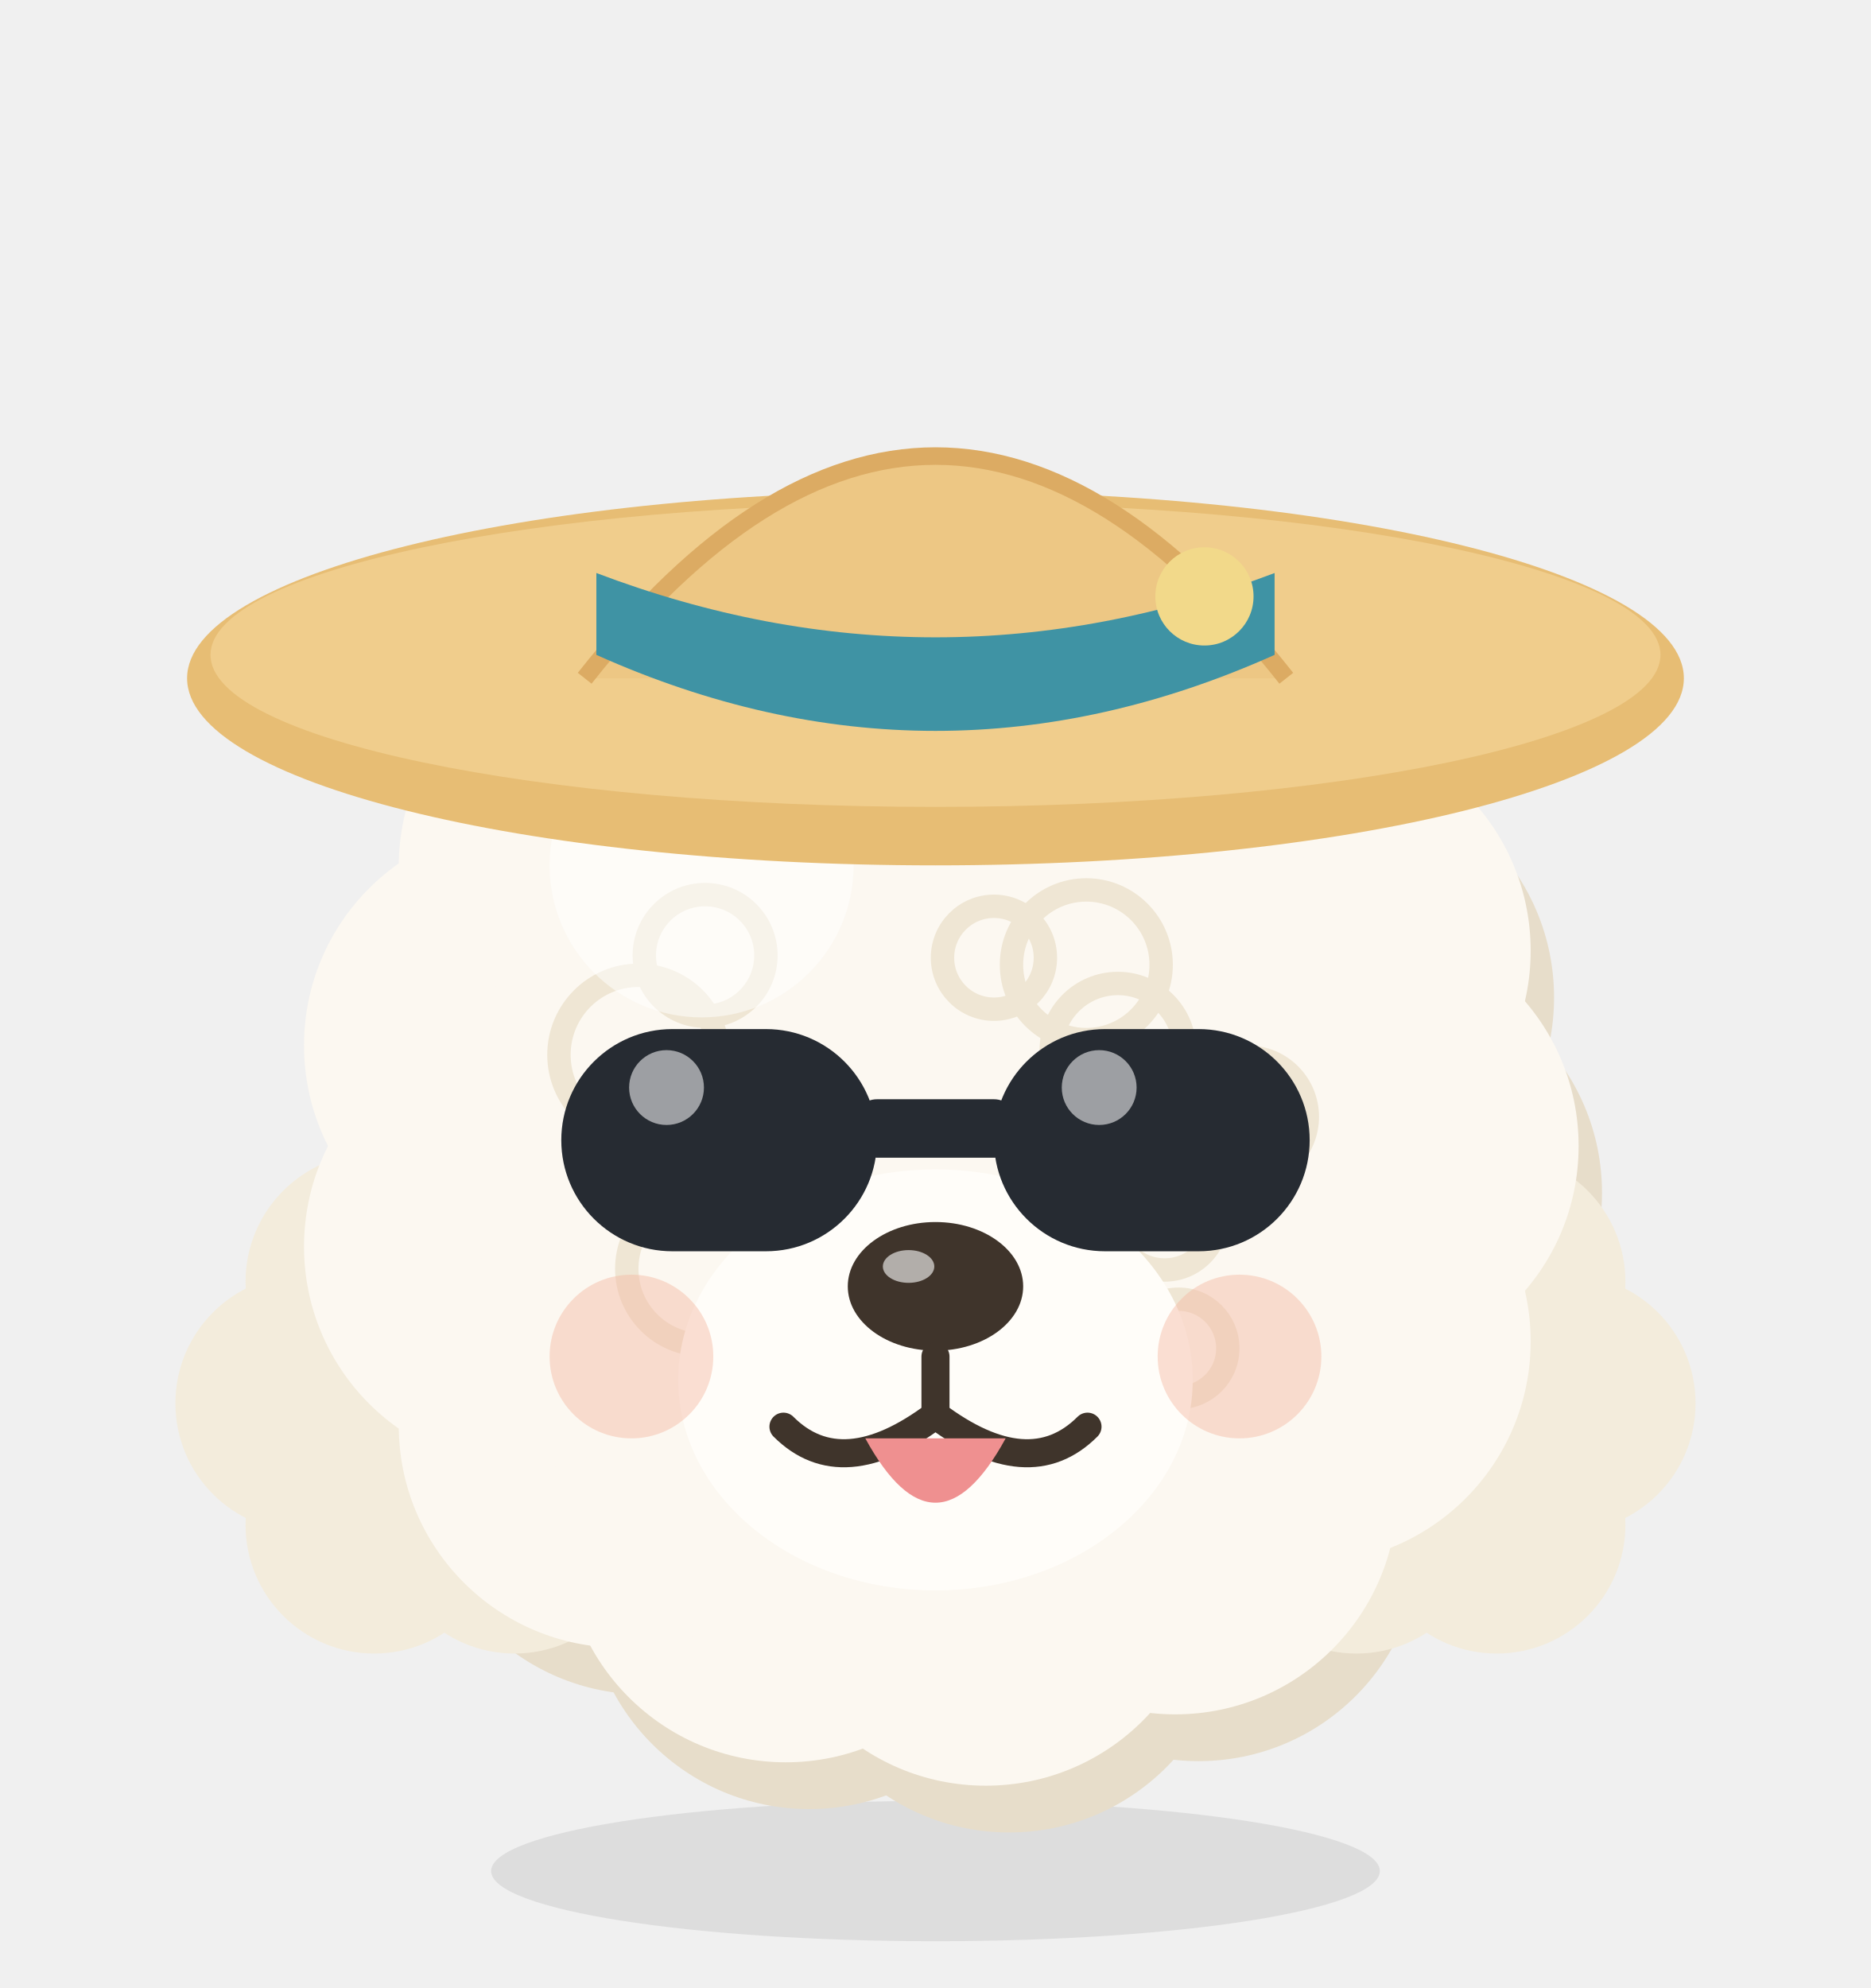
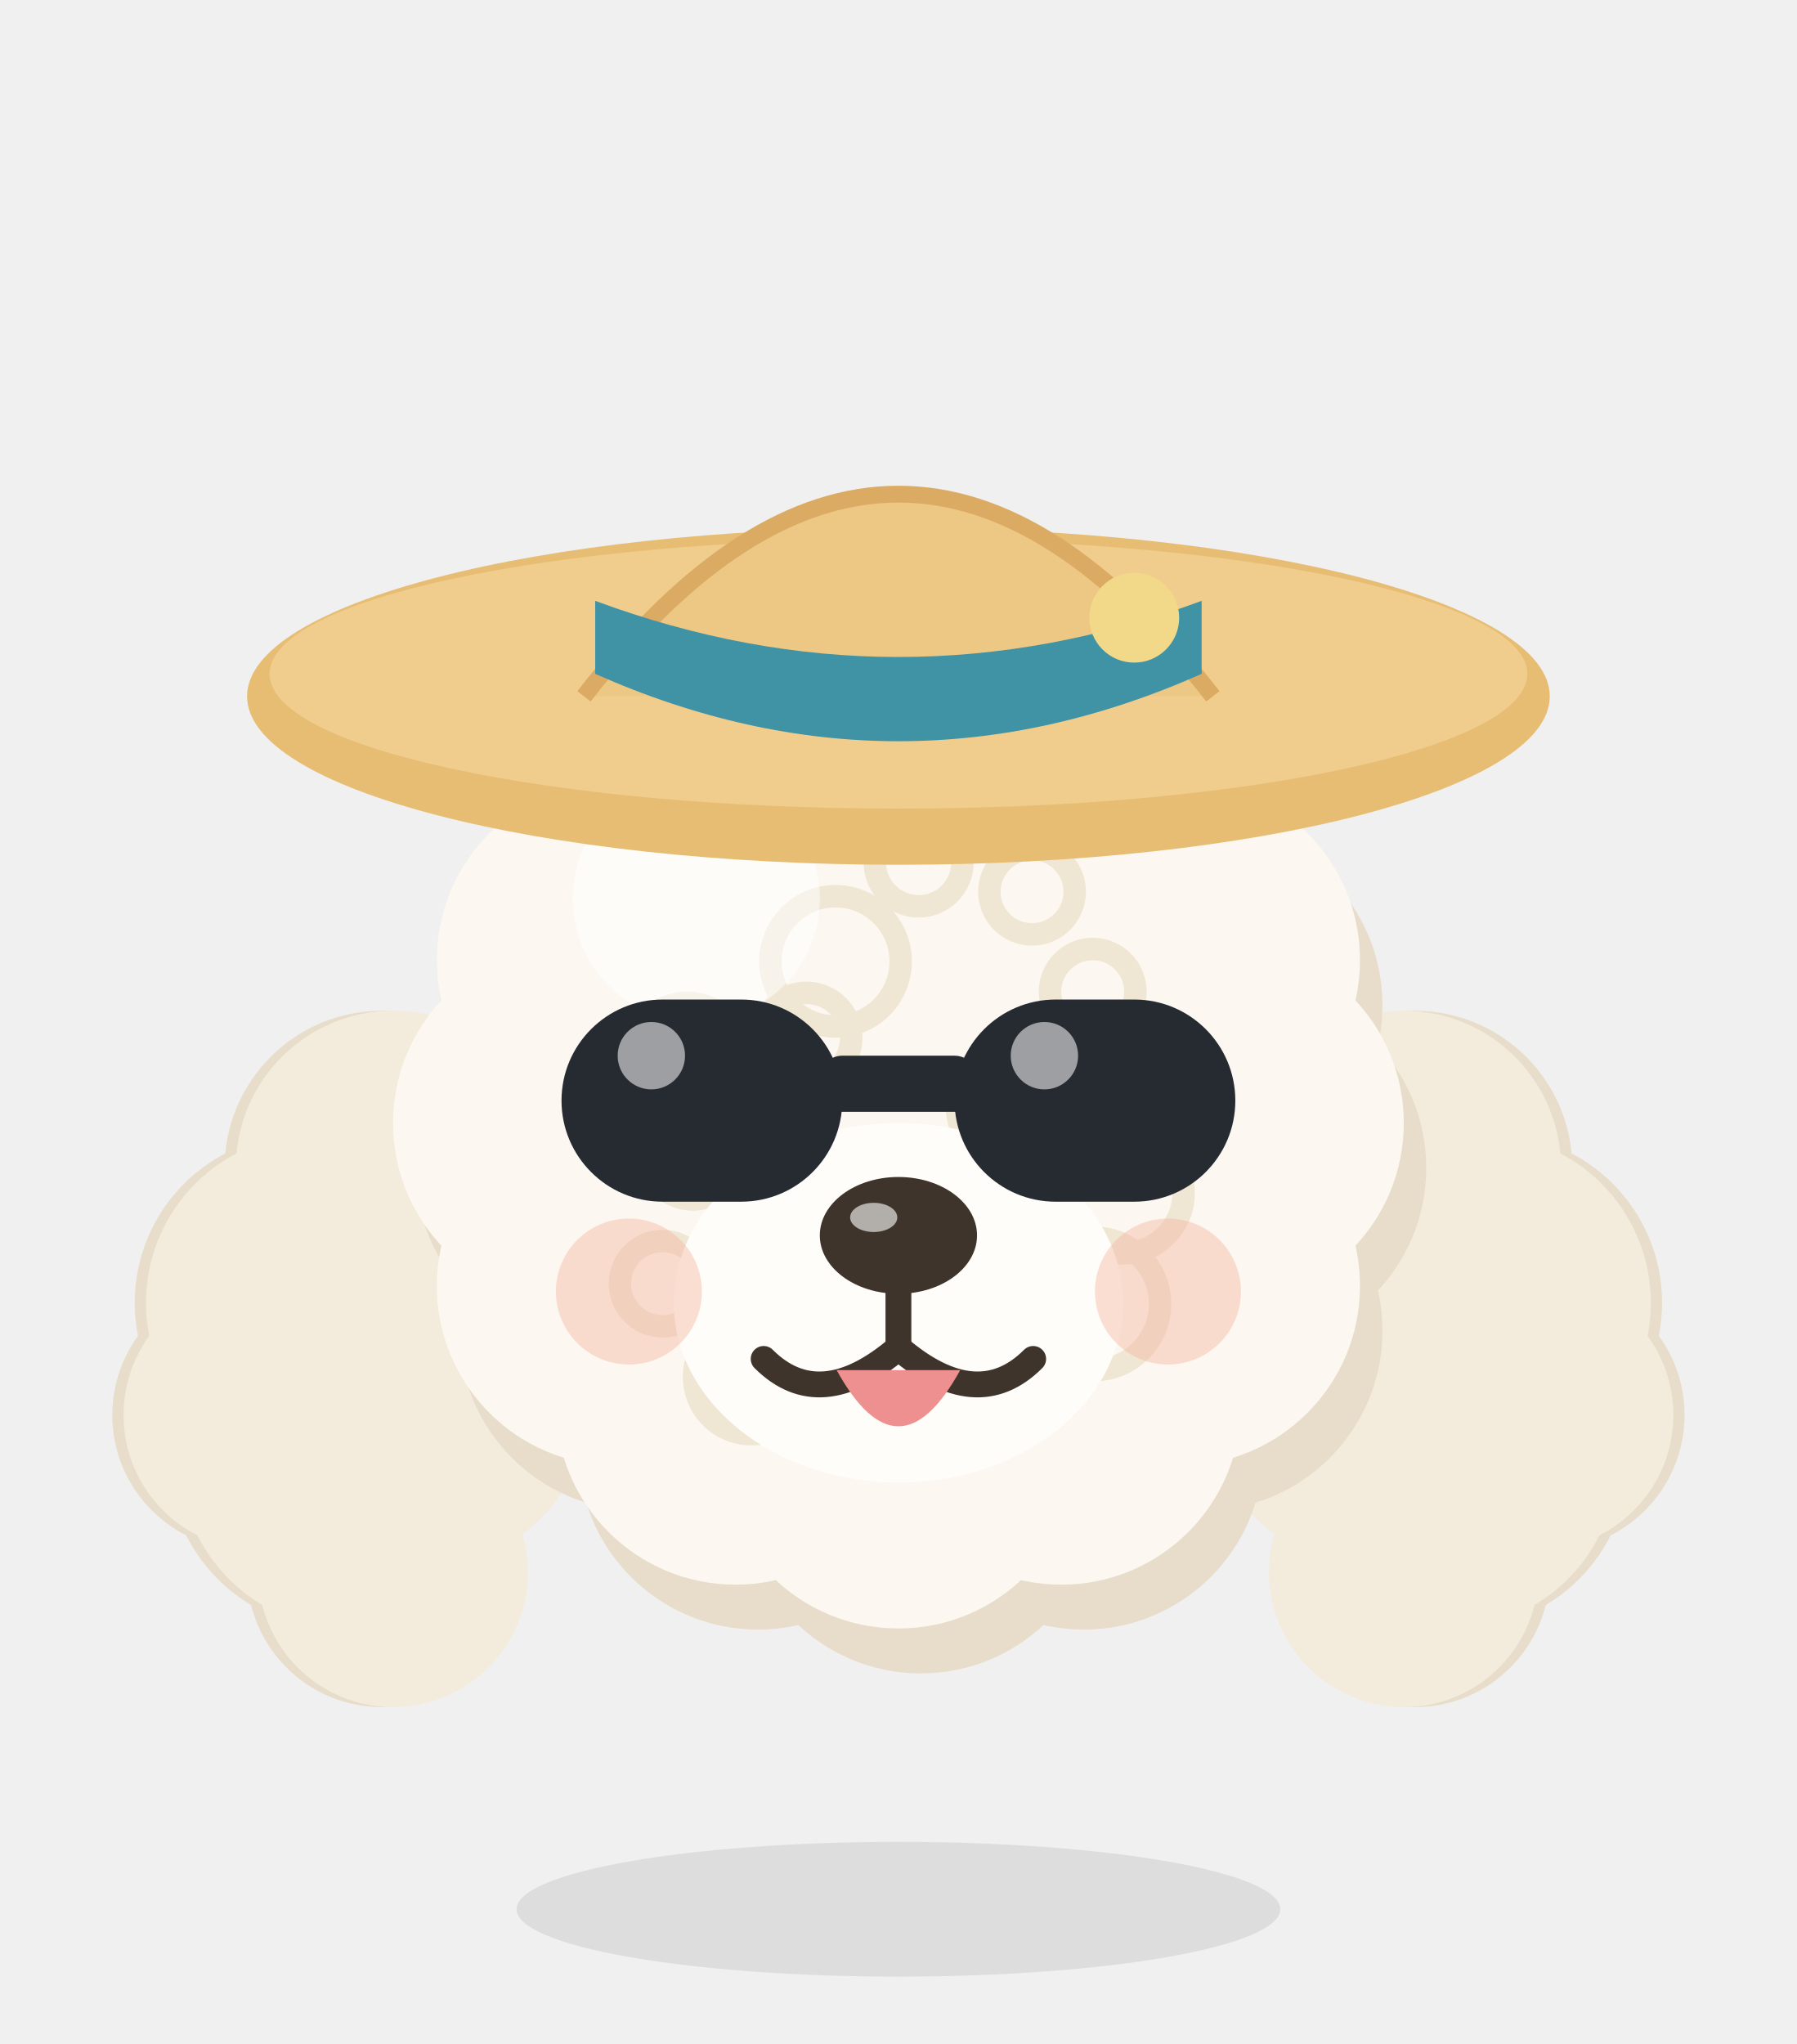
- <svg xmlns="http://www.w3.org/2000/svg" viewBox="0 0 160 170">
-   <ellipse cx="80" cy="160" rx="38" ry="6" fill="#000" opacity=".08" />
+ <svg xmlns="http://www.w3.org/2000/svg" viewBox="0 0 160 182">
+   <ellipse cx="80" cy="170" rx="34" ry="6" fill="#000" opacity=".08" />
+   <circle cx="34.0" cy="104" r="14" fill="#e7ddca" />
+   <circle cx="27.0" cy="116" r="15" fill="#e7ddca" />
+   <circle cx="30.0" cy="130" r="15" fill="#e7ddca" />
+   <circle cx="38.0" cy="126" r="13" fill="#e7ddca" />
+   <circle cx="22.0" cy="126" r="12" fill="#e7ddca" />
+   <circle cx="34.0" cy="140" r="12" fill="#e7ddca" />
+   <circle cx="126.0" cy="104" r="14" fill="#e7ddca" />
+   <circle cx="133.0" cy="116" r="15" fill="#e7ddca" />
+   <circle cx="130.0" cy="130" r="15" fill="#e7ddca" />
+   <circle cx="122.0" cy="126" r="13" fill="#e7ddca" />
+   <circle cx="138.0" cy="126" r="12" fill="#e7ddca" />
+   <circle cx="126.0" cy="140" r="12" fill="#e7ddca" />
+   <circle cx="35.0" cy="104" r="14" fill="#f3ecdc" />
+   <circle cx="28.0" cy="116" r="15" fill="#f3ecdc" />
+   <circle cx="31.0" cy="130" r="15" fill="#f3ecdc" />
+   <circle cx="39.0" cy="126" r="13" fill="#f3ecdc" />
+   <circle cx="23.0" cy="126" r="12" fill="#f3ecdc" />
+   <circle cx="35.0" cy="140" r="12" fill="#f3ecdc" />
+   <circle cx="125.0" cy="104" r="14" fill="#f3ecdc" />
+   <circle cx="132.0" cy="116" r="15" fill="#f3ecdc" />
+   <circle cx="129.0" cy="130" r="15" fill="#f3ecdc" />
+   <circle cx="121.0" cy="126" r="13" fill="#f3ecdc" />
+   <circle cx="137.0" cy="126" r="12" fill="#f3ecdc" />
+   <circle cx="125.0" cy="140" r="12" fill="#f3ecdc" />
  <g transform="translate(2,4)">
-     <circle cx="116.0" cy="98.0" r="19" fill="#e7ddca" />
-     <circle cx="111.9" cy="114.7" r="19" fill="#e7ddca" />
-     <circle cx="100.5" cy="127.6" r="19" fill="#e7ddca" />
-     <circle cx="84.3" cy="133.7" r="19" fill="#e7ddca" />
-     <circle cx="67.2" cy="131.7" r="19" fill="#e7ddca" />
-     <circle cx="53.1" cy="121.9" r="19" fill="#e7ddca" />
-     <circle cx="45.0" cy="106.6" r="19" fill="#e7ddca" />
-     <circle cx="45.0" cy="89.4" r="19" fill="#e7ddca" />
-     <circle cx="53.1" cy="74.1" r="19" fill="#e7ddca" />
-     <circle cx="67.2" cy="64.3" r="19" fill="#e7ddca" />
-     <circle cx="84.3" cy="62.3" r="19" fill="#e7ddca" />
-     <circle cx="100.5" cy="68.4" r="19" fill="#e7ddca" />
-     <circle cx="111.9" cy="81.3" r="19" fill="#e7ddca" />
-     <circle cx="80" cy="98" r="40" fill="#e7ddca" />
-   </g>
-   <g fill="#f3ecdc">
-     <circle cx="50.0" cy="120.0" r="11" fill="#f3ecdc" />
-     <circle cx="44.0" cy="130.4" r="11" fill="#f3ecdc" />
-     <circle cx="32.0" cy="130.4" r="11" fill="#f3ecdc" />
-     <circle cx="26.0" cy="120.0" r="11" fill="#f3ecdc" />
-     <circle cx="32.0" cy="109.6" r="11" fill="#f3ecdc" />
-     <circle cx="44.0" cy="109.6" r="11" fill="#f3ecdc" />
-   </g>
-   <g fill="#f3ecdc">
-     <circle cx="134.0" cy="120.0" r="11" fill="#f3ecdc" />
-     <circle cx="128.0" cy="130.4" r="11" fill="#f3ecdc" />
-     <circle cx="116.0" cy="130.4" r="11" fill="#f3ecdc" />
-     <circle cx="110.0" cy="120.0" r="11" fill="#f3ecdc" />
-     <circle cx="116.0" cy="109.6" r="11" fill="#f3ecdc" />
-     <circle cx="128.0" cy="109.6" r="11" fill="#f3ecdc" />
+     <circle cx="109.0" cy="100.0" r="16" fill="#e7ddca" />
+     <circle cx="105.1" cy="114.5" r="16" fill="#e7ddca" />
+     <circle cx="94.5" cy="125.1" r="16" fill="#e7ddca" />
+     <circle cx="80.0" cy="129.0" r="16" fill="#e7ddca" />
+     <circle cx="65.5" cy="125.1" r="16" fill="#e7ddca" />
+     <circle cx="54.9" cy="114.5" r="16" fill="#e7ddca" />
+     <circle cx="51.0" cy="100.0" r="16" fill="#e7ddca" />
+     <circle cx="54.9" cy="85.5" r="16" fill="#e7ddca" />
+     <circle cx="65.5" cy="74.9" r="16" fill="#e7ddca" />
+     <circle cx="80.0" cy="71.0" r="16" fill="#e7ddca" />
+     <circle cx="94.5" cy="74.9" r="16" fill="#e7ddca" />
+     <circle cx="105.1" cy="85.5" r="16" fill="#e7ddca" />
+     <circle cx="80" cy="100" r="33" fill="#e7ddca" />
  </g>
  <g fill="#fcf8f1">
-     <circle cx="116.0" cy="98.0" r="19" fill="#fcf8f1" />
-     <circle cx="111.9" cy="114.7" r="19" fill="#fcf8f1" />
-     <circle cx="100.5" cy="127.6" r="19" fill="#fcf8f1" />
-     <circle cx="84.3" cy="133.7" r="19" fill="#fcf8f1" />
-     <circle cx="67.2" cy="131.7" r="19" fill="#fcf8f1" />
-     <circle cx="53.1" cy="121.9" r="19" fill="#fcf8f1" />
-     <circle cx="45.0" cy="106.6" r="19" fill="#fcf8f1" />
-     <circle cx="45.0" cy="89.4" r="19" fill="#fcf8f1" />
-     <circle cx="53.1" cy="74.1" r="19" fill="#fcf8f1" />
-     <circle cx="67.2" cy="64.3" r="19" fill="#fcf8f1" />
-     <circle cx="84.3" cy="62.3" r="19" fill="#fcf8f1" />
-     <circle cx="100.5" cy="68.4" r="19" fill="#fcf8f1" />
-     <circle cx="111.9" cy="81.3" r="19" fill="#fcf8f1" />
-     <circle cx="80" cy="98" r="40" fill="#fcf8f1" />
+     <circle cx="109.0" cy="100.0" r="16" fill="#fcf8f1" />
+     <circle cx="105.1" cy="114.5" r="16" fill="#fcf8f1" />
+     <circle cx="94.5" cy="125.1" r="16" fill="#fcf8f1" />
+     <circle cx="80.0" cy="129.0" r="16" fill="#fcf8f1" />
+     <circle cx="65.5" cy="125.1" r="16" fill="#fcf8f1" />
+     <circle cx="54.9" cy="114.5" r="16" fill="#fcf8f1" />
+     <circle cx="51.0" cy="100.0" r="16" fill="#fcf8f1" />
+     <circle cx="54.9" cy="85.5" r="16" fill="#fcf8f1" />
+     <circle cx="65.5" cy="74.9" r="16" fill="#fcf8f1" />
+     <circle cx="80.0" cy="71.0" r="16" fill="#fcf8f1" />
+     <circle cx="94.5" cy="74.9" r="16" fill="#fcf8f1" />
+     <circle cx="105.1" cy="85.5" r="16" fill="#fcf8f1" />
+     <circle cx="80" cy="100" r="33" fill="#fcf8f1" />
  </g>
-   <circle cx="99.6" cy="104.1" r="4.5" fill="none" stroke="#efe6d4" stroke-width="2" />
-   <circle cx="100.8" cy="115.3" r="4.2" fill="none" stroke="#efe6d4" stroke-width="2" />
-   <circle cx="91.5" cy="119.9" r="5.1" fill="none" stroke="#efe6d4" stroke-width="2" />
-   <circle cx="81.4" cy="113.1" r="5.5" fill="none" stroke="#efe6d4" stroke-width="2" />
-   <circle cx="75.6" cy="112.1" r="5.3" fill="none" stroke="#efe6d4" stroke-width="2" />
-   <circle cx="70.2" cy="109.8" r="4.3" fill="none" stroke="#efe6d4" stroke-width="2" />
-   <circle cx="60.1" cy="108.5" r="6.5" fill="none" stroke="#efe6d4" stroke-width="2" />
-   <circle cx="63.6" cy="99.5" r="4.7" fill="none" stroke="#efe6d4" stroke-width="2" />
-   <circle cx="54.6" cy="90.2" r="6.8" fill="none" stroke="#efe6d4" stroke-width="2" />
-   <circle cx="60.3" cy="81.7" r="5.2" fill="none" stroke="#efe6d4" stroke-width="2" />
-   <circle cx="64.4" cy="68.3" r="4.1" fill="none" stroke="#efe6d4" stroke-width="2" />
-   <circle cx="77.1" cy="67.0" r="4.9" fill="none" stroke="#efe6d4" stroke-width="2" />
-   <circle cx="85.0" cy="81.9" r="4.4" fill="none" stroke="#efe6d4" stroke-width="2" />
-   <circle cx="92.9" cy="82.5" r="6.4" fill="none" stroke="#efe6d4" stroke-width="2" />
-   <circle cx="95.6" cy="89.8" r="5.7" fill="none" stroke="#efe6d4" stroke-width="2" />
-   <circle cx="106.7" cy="95.5" r="5.1" fill="none" stroke="#efe6d4" stroke-width="2" />
-   <circle cx="60" cy="74" r="13" fill="#ffffff" opacity=".5" />
-   <ellipse cx="80" cy="118" rx="22" ry="18" fill="#fffdf9" />
-   <circle cx="54" cy="116" r="7" fill="#f5b9a2" opacity=".45" />
-   <circle cx="106" cy="116" r="7" fill="#f5b9a2" opacity=".45" />
-   <ellipse cx="80" cy="110" rx="7.5" ry="5.5" fill="#3f342b" />
-   <ellipse cx="77.7" cy="108.3" rx="2.2" ry="1.4" fill="#fff" opacity=".6" />
-   <path d="M80 116 v5" stroke="#3f342b" stroke-width="2.4" fill="none" stroke-linecap="round" />
-   <path d="M80 121 q-8 6 -13 1" stroke="#3f342b" stroke-width="2.4" fill="none" stroke-linecap="round" />
-   <path d="M80 121 q8 6 13 1" stroke="#3f342b" stroke-width="2.4" fill="none" stroke-linecap="round" />
-   <path d="M74 123 q6 11 12 0 z" fill="#ef9090" />
+   <circle cx="100.0" cy="106.2" r="5.4" fill="none" stroke="#efe6d4" stroke-width="2" />
+   <circle cx="97.4" cy="116.1" r="5.9" fill="none" stroke="#efe6d4" stroke-width="2" />
+   <circle cx="88.3" cy="121.3" r="5.8" fill="none" stroke="#efe6d4" stroke-width="2" />
+   <circle cx="79.1" cy="111.4" r="4.7" fill="none" stroke="#efe6d4" stroke-width="2" />
+   <circle cx="66.9" cy="122.6" r="5.1" fill="none" stroke="#efe6d4" stroke-width="2" />
+   <circle cx="59.0" cy="114.3" r="3.8" fill="none" stroke="#efe6d4" stroke-width="2" />
+   <circle cx="61.7" cy="102.7" r="4.1" fill="none" stroke="#efe6d4" stroke-width="2" />
+   <circle cx="61.2" cy="94.2" r="4.9" fill="none" stroke="#efe6d4" stroke-width="2" />
+   <circle cx="71.8" cy="92.4" r="4.0" fill="none" stroke="#efe6d4" stroke-width="2" />
+   <circle cx="74.4" cy="85.6" r="5.8" fill="none" stroke="#efe6d4" stroke-width="2" />
+   <circle cx="81.8" cy="76.8" r="3.9" fill="none" stroke="#efe6d4" stroke-width="2" />
+   <circle cx="91.9" cy="79.4" r="3.8" fill="none" stroke="#efe6d4" stroke-width="2" />
+   <circle cx="97.3" cy="88.3" r="3.8" fill="none" stroke="#efe6d4" stroke-width="2" />
+   <circle cx="90.9" cy="98.4" r="5.7" fill="none" stroke="#efe6d4" stroke-width="2" />
+   <circle cx="62" cy="80" r="11" fill="#ffffff" opacity=".5" />
+   <ellipse cx="80" cy="116" rx="20" ry="16" fill="#fffdf9" />
+   <circle cx="56" cy="115" r="6.5" fill="#f5b9a2" opacity=".45" />
+   <circle cx="104" cy="115" r="6.5" fill="#f5b9a2" opacity=".45" />
+   <ellipse cx="80" cy="110" rx="7" ry="5.2" fill="#3f342b" />
+   <ellipse cx="77.8" cy="108.4" rx="2.1" ry="1.3" fill="#fff" opacity=".6" />
+   <path d="M80 115 v5" stroke="#3f342b" stroke-width="2.3" fill="none" stroke-linecap="round" />
+   <path d="M80 120 q-7 6 -12 1" stroke="#3f342b" stroke-width="2.3" fill="none" stroke-linecap="round" />
+   <path d="M80 120 q7 6 12 1" stroke="#3f342b" stroke-width="2.3" fill="none" stroke-linecap="round" />
+   <path d="M74.5 122 q5.5 10 11 0 z" fill="#ef9090" />
  <g fill="#262b32">
-     <rect x="48" y="88" width="27" height="19" rx="9.5" />
-     <rect x="85" y="88" width="27" height="19" rx="9.5" />
+     <rect x="50" y="89" width="25" height="18" rx="9" />
+     <rect x="85" y="89" width="25" height="18" rx="9" />
    <rect x="73" y="94" width="14" height="5" rx="2" />
  </g>
-   <circle cx="57" cy="93" r="3.2" fill="#fff" opacity=".55" />
-   <circle cx="94" cy="93" r="3.2" fill="#fff" opacity=".55" />
-   <ellipse cx="80" cy="58" rx="64" ry="16" fill="#e7bd74" />
-   <ellipse cx="80" cy="56" rx="62" ry="13" fill="#f0cd8c" />
-   <path d="M50 58 q30 -38 60 0 z" fill="#edc784" />
-   <path d="M50 58 q30 -38 60 0" fill="none" stroke="#dcab63" stroke-width="1.5" />
-   <path d="M51 56 q29 13 58 0 l0 -7 q-29 11 -58 0 z" fill="#3f93a4" />
-   <circle cx="103" cy="51" r="4.2" fill="#f2d98a" />
+   <circle cx="58" cy="94" r="3" fill="#fff" opacity=".55" />
+   <circle cx="93" cy="94" r="3" fill="#fff" opacity=".55" />
+   <ellipse cx="80" cy="62" rx="58" ry="15" fill="#e7bd74" />
+   <ellipse cx="80" cy="60" rx="56" ry="12" fill="#f0cd8c" />
+   <path d="M52 62 q28 -36 56 0 z" fill="#edc784" />
+   <path d="M52 62 q28 -36 56 0" fill="none" stroke="#dcab63" stroke-width="1.5" />
+   <path d="M53 60 q27 12 54 0 l0 -6.5 q-27 10 -54 0 z" fill="#3f93a4" />
+   <circle cx="101" cy="55" r="4" fill="#f2d98a" />
</svg>
